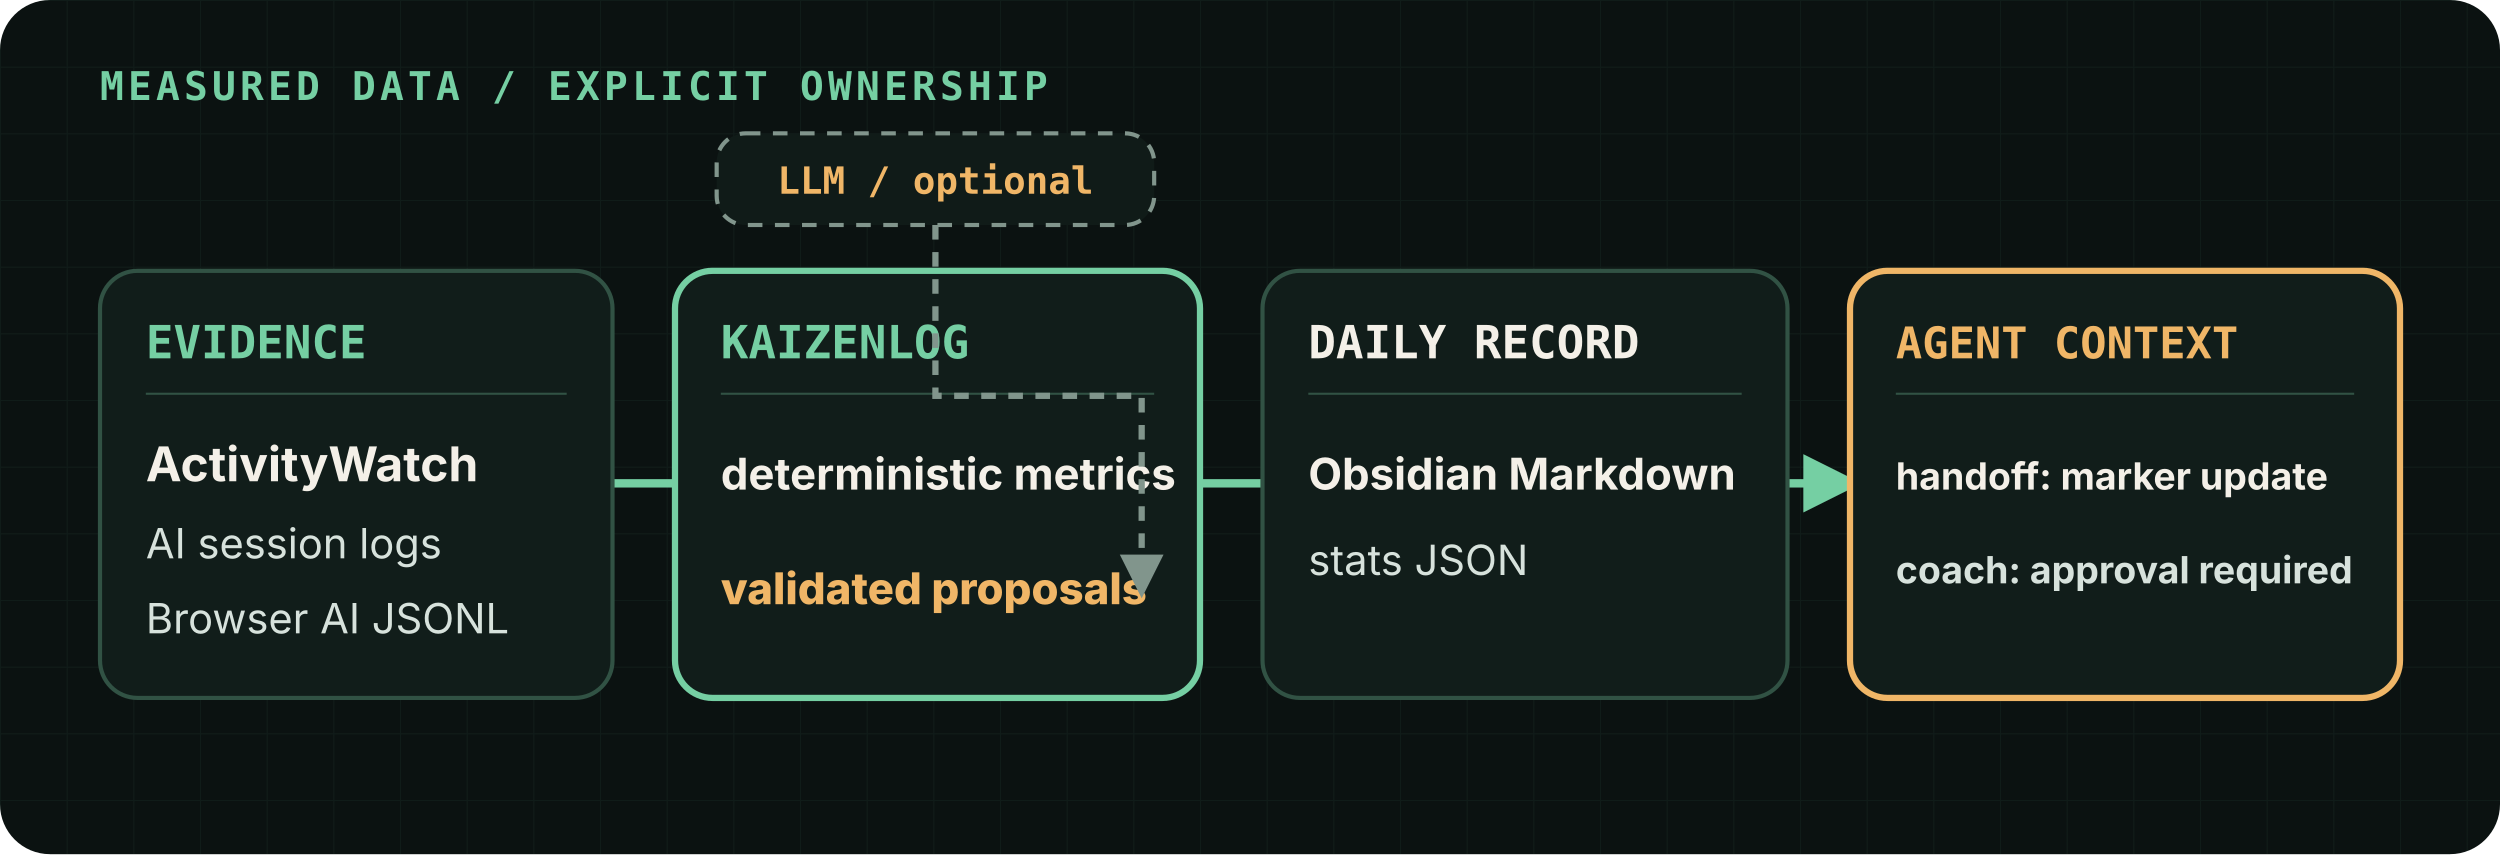
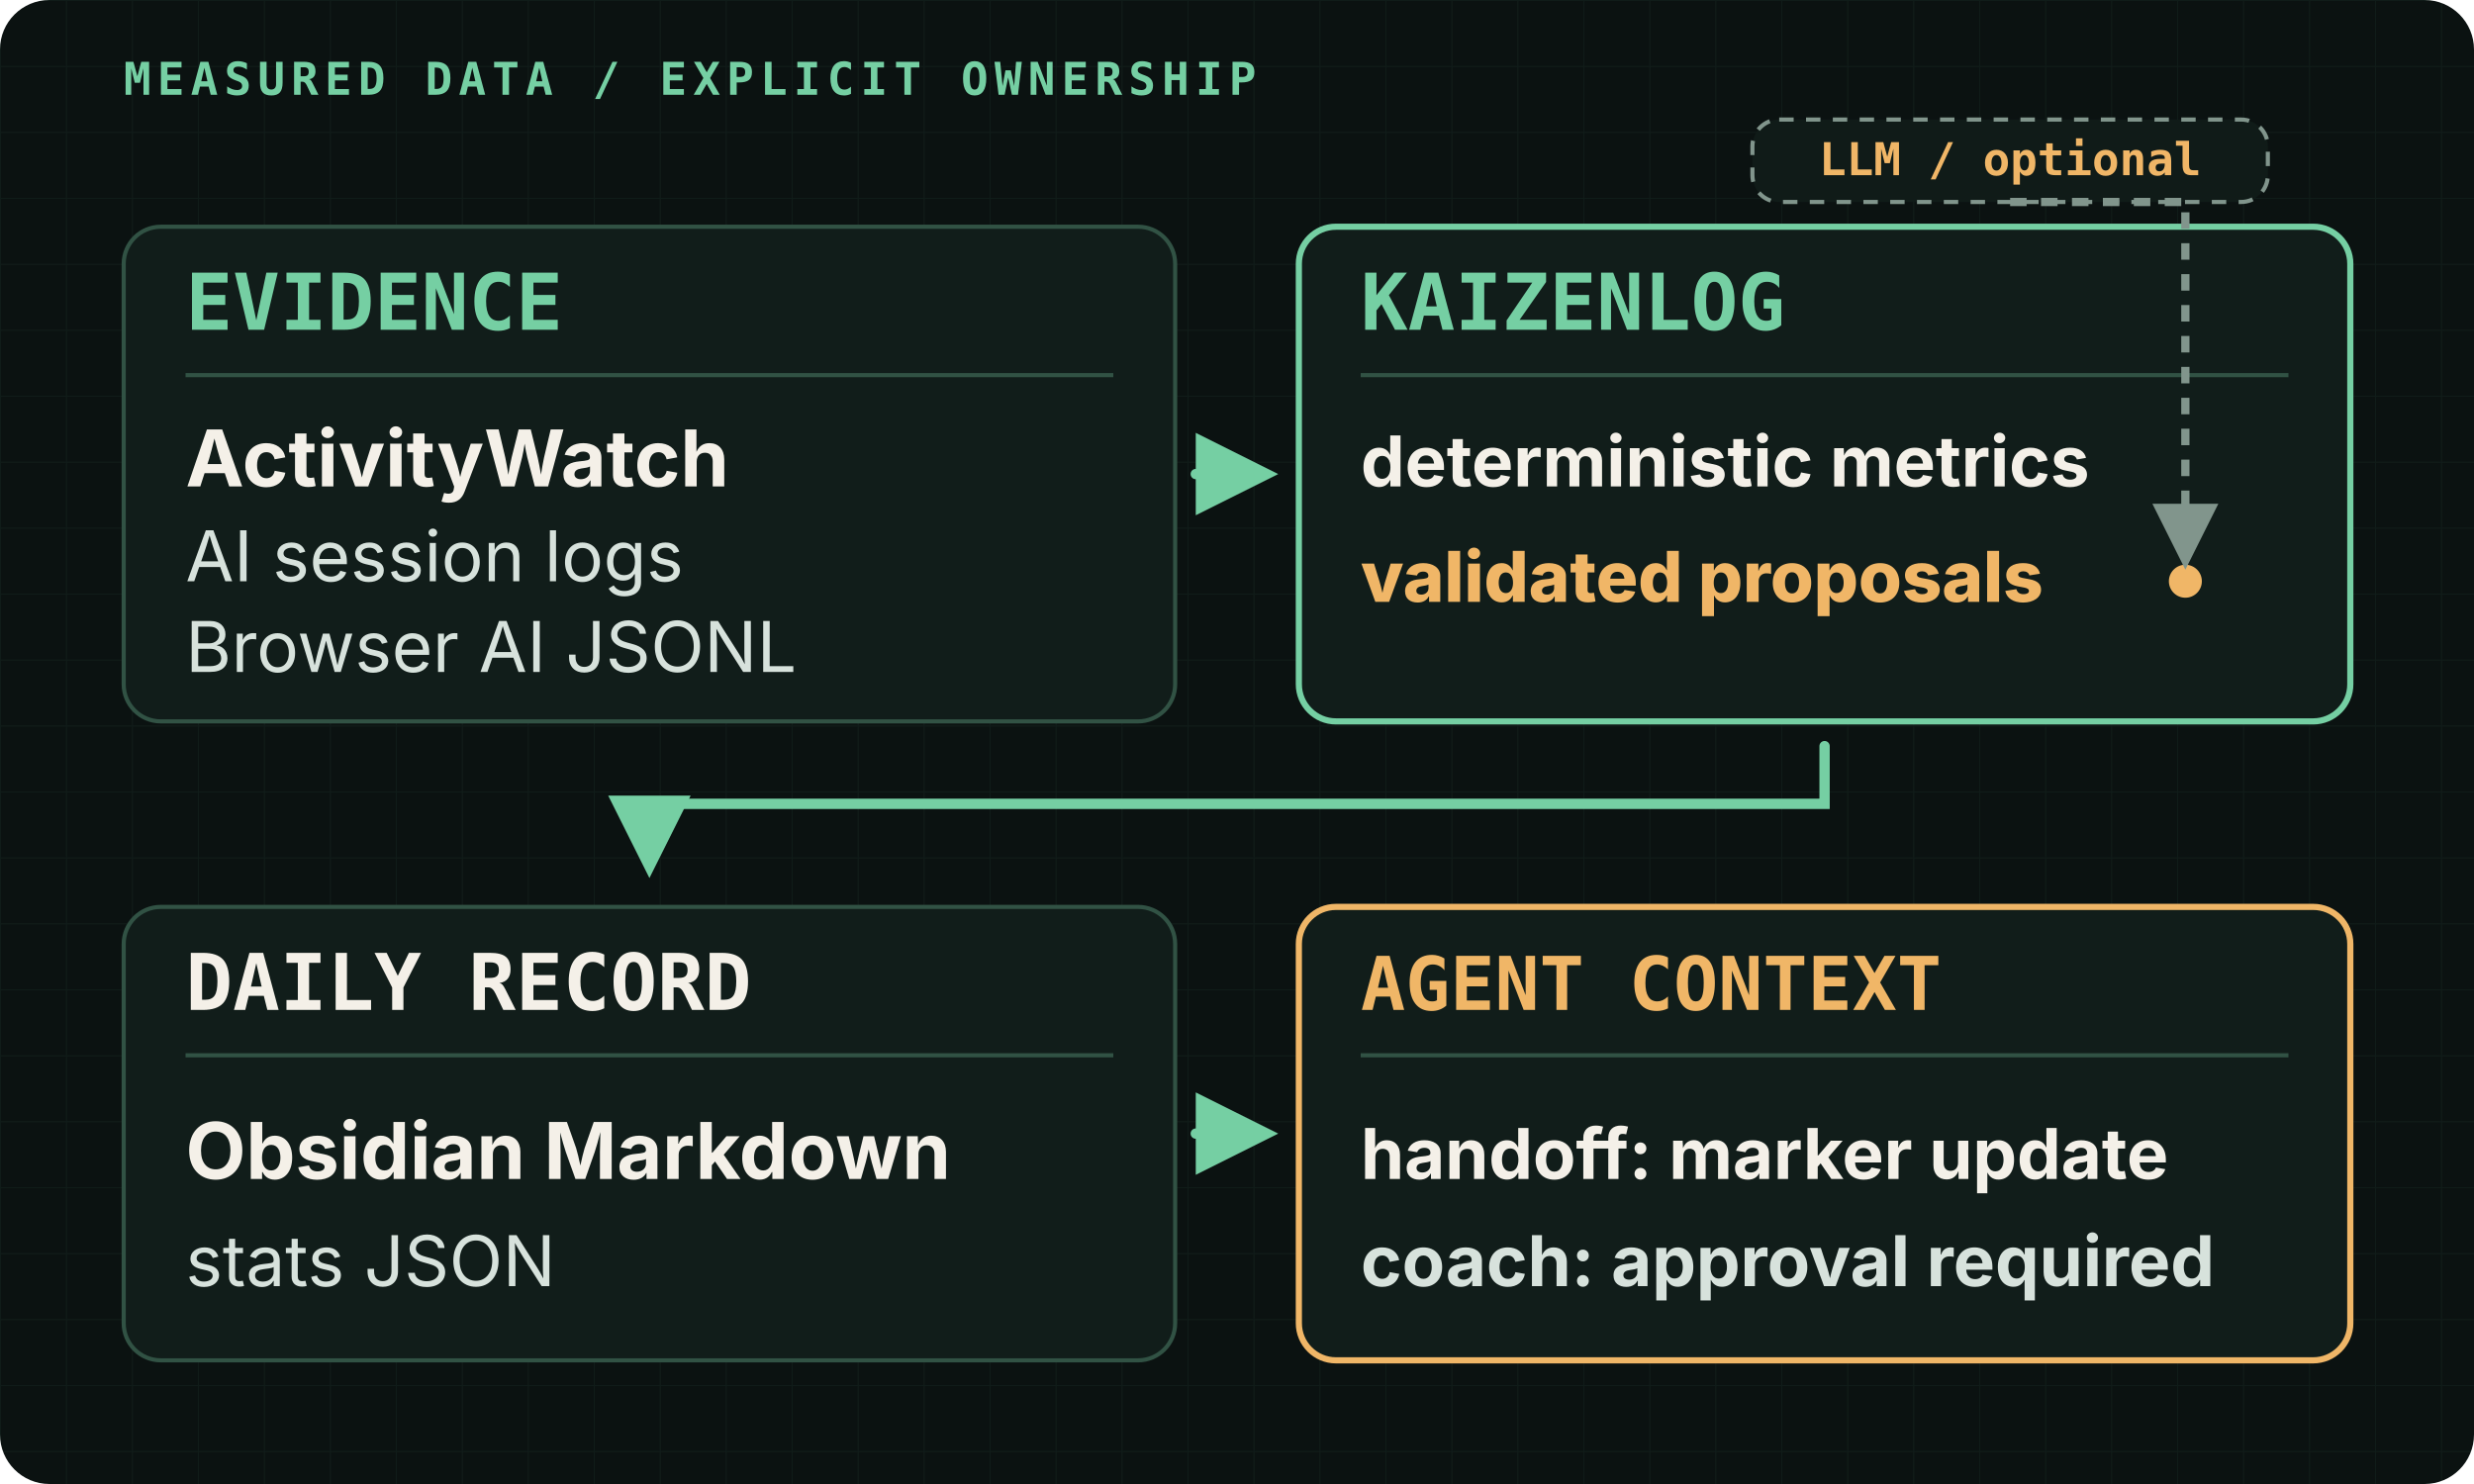
- <svg xmlns="http://www.w3.org/2000/svg" width="1200" height="410" viewBox="0 0 1200 410" role="img" aria-labelledby="title desc">
+ <svg xmlns="http://www.w3.org/2000/svg" width="1200" height="720" viewBox="0 0 1200 720" role="img" aria-labelledby="title desc">
  <defs>
    <pattern id="grid" width="32" height="32" patternUnits="userSpaceOnUse">
      <path d="M32 0H0V32" fill="none" stroke="#75CFA3" stroke-opacity=".055" />
    </pattern>
-     <marker id="arrow" viewBox="0 0 10 10" refX="8" refY="5" markerWidth="7" markerHeight="7" orient="auto">
+     <marker id="arrow" viewBox="0 0 10 10" refX="8" refY="5" markerWidth="8" markerHeight="8" orient="auto">
      <path d="M0 0L10 5L0 10Z" fill="#75CFA3" />
    </marker>
-     <marker id="muted-arrow" viewBox="0 0 10 10" refX="8" refY="5" markerWidth="7" markerHeight="7" orient="auto">
+     <marker id="muted-arrow" viewBox="0 0 10 10" refX="8" refY="5" markerWidth="8" markerHeight="8" orient="auto">
      <path d="M0 0L10 5L0 10Z" fill="#81958C" />
    </marker>
  </defs>
-   <rect width="1200" height="410" rx="24" fill="#0B1211" />
-   <rect width="1200" height="410" rx="24" fill="url(#grid)" />
+   <rect width="1200" height="720" rx="24" fill="#0B1211" />
+   <rect width="1200" height="720" rx="24" fill="url(#grid)" />
  <g font-family="-apple-system, BlinkMacSystemFont, 'Segoe UI', 'Yu Gothic UI', sans-serif">
-     <text x="48" y="48" fill="#75CFA3" font-family="ui-monospace, Consolas, monospace" font-size="19" font-weight="800" letter-spacing="2">MEASURED DATA / EXPLICIT OWNERSHIP</text>
-     <path d="M294 232H324M576 232H606M858 232H888" stroke="#75CFA3" stroke-width="4" stroke-linecap="round" marker-end="url(#arrow)" />
-     <g transform="translate(48 130)">
-       <rect width="246" height="205" rx="18" fill="#111D1A" stroke="#315244" stroke-width="2" />
-       <text x="22" y="42" fill="#75CFA3" font-family="ui-monospace, Consolas, monospace" font-size="22" font-weight="800">EVIDENCE</text>
-       <path d="M22 59H224" stroke="#315244" />
-       <text x="22" y="101" fill="#F4F0E8" font-size="23" font-weight="700">ActivityWatch</text>
-       <text x="22" y="138" fill="#D7E2DC" font-size="20">AI session logs</text>
-       <text x="22" y="174" fill="#D7E2DC" font-size="20">Browser AI JSONL</text>
+     <text x="60" y="46" fill="#75CFA3" font-family="ui-monospace, Consolas, monospace" font-size="22" font-weight="800" letter-spacing="3">MEASURED DATA / EXPLICIT OWNERSHIP</text>
+     <g transform="translate(60 110)">
+       <rect width="510" height="240" rx="18" fill="#111D1A" stroke="#315244" stroke-width="2" />
+       <text x="30" y="50" fill="#75CFA3" font-family="ui-monospace, Consolas, monospace" font-size="38" font-weight="800">EVIDENCE</text>
+       <path d="M30 72H480" stroke="#315244" stroke-width="2" />
+       <text x="30" y="126" fill="#F4F0E8" font-size="38" font-weight="700">ActivityWatch</text>
+       <text x="30" y="172" fill="#D7E2DC" font-size="34">AI session logs</text>
+       <text x="30" y="216" fill="#D7E2DC" font-size="34">Browser AI JSONL</text>
    </g>
-     <g transform="translate(324 130)">
-       <rect width="252" height="205" rx="18" fill="#111D1A" stroke="#75CFA3" stroke-width="3" />
-       <text x="22" y="42" fill="#75CFA3" font-family="ui-monospace, Consolas, monospace" font-size="22" font-weight="800">KAIZENLOG</text>
-       <path d="M22 59H230" stroke="#315244" />
-       <text x="22" y="105" fill="#F4F0E8" font-size="21" font-weight="700">deterministic metrics</text>
-       <text x="22" y="160" fill="#F0B667" font-size="21" font-weight="800">validated proposals</text>
+     <g transform="translate(630 110)">
+       <rect width="510" height="240" rx="18" fill="#111D1A" stroke="#75CFA3" stroke-width="3" />
+       <text x="30" y="50" fill="#75CFA3" font-family="ui-monospace, Consolas, monospace" font-size="38" font-weight="800">KAIZENLOG</text>
+       <path d="M30 72H480" stroke="#315244" stroke-width="2" />
+       <text x="30" y="126" fill="#F4F0E8" font-size="34" font-weight="700">deterministic metrics</text>
+       <text x="30" y="182" fill="#F0B667" font-size="34" font-weight="800">validated proposals</text>
+       <circle cx="430" cy="172" r="8" fill="#F0B667" />
    </g>
-     <g transform="translate(606 130)">
-       <rect width="252" height="205" rx="18" fill="#111D1A" stroke="#315244" stroke-width="2" />
-       <text x="22" y="42" fill="#F4F0E8" font-family="ui-monospace, Consolas, monospace" font-size="22" font-weight="800">DAILY RECORD</text>
-       <path d="M22 59H230" stroke="#315244" />
-       <text x="22" y="105" fill="#F4F0E8" font-size="21" font-weight="700">Obsidian Markdown</text>
-       <text x="22" y="146" fill="#D7E2DC" font-size="20">stats JSON</text>
+     <g transform="translate(60 440)">
+       <rect width="510" height="220" rx="18" fill="#111D1A" stroke="#315244" stroke-width="2" />
+       <text x="30" y="50" fill="#F4F0E8" font-family="ui-monospace, Consolas, monospace" font-size="38" font-weight="800">DAILY RECORD</text>
+       <path d="M30 72H480" stroke="#315244" stroke-width="2" />
+       <text x="30" y="132" fill="#F4F0E8" font-size="38" font-weight="700">Obsidian Markdown</text>
+       <text x="30" y="184" fill="#D7E2DC" font-size="34">stats JSON</text>
    </g>
-     <g transform="translate(888 130)">
-       <rect width="264" height="205" rx="18" fill="#111D1A" stroke="#F0B667" stroke-width="3" />
-       <text x="22" y="42" fill="#F0B667" font-family="ui-monospace, Consolas, monospace" font-size="21" font-weight="800">AGENT CONTEXT</text>
-       <path d="M22 59H242" stroke="#315244" />
-       <text x="22" y="105" fill="#F4F0E8" font-size="18" font-weight="700">handoff: marker update</text>
-       <text x="22" y="150" fill="#D7E2DC" font-size="18" font-weight="700">coach: approval required</text>
+     <g transform="translate(630 440)">
+       <rect width="510" height="220" rx="18" fill="#111D1A" stroke="#F0B667" stroke-width="3" />
+       <text x="30" y="50" fill="#F0B667" font-family="ui-monospace, Consolas, monospace" font-size="36" font-weight="800">AGENT CONTEXT</text>
+       <path d="M30 72H480" stroke="#315244" stroke-width="2" />
+       <text x="30" y="132" fill="#F4F0E8" font-size="34" font-weight="700">handoff: marker update</text>
+       <text x="30" y="184" fill="#D7E2DC" font-size="34" font-weight="700">coach: approval required</text>
    </g>
-     <g transform="translate(344 64)">
-       <rect width="210" height="44" rx="14" fill="#101B18" stroke="#81958C" stroke-width="2" stroke-dasharray="7 6" />
-       <text x="105" y="29" text-anchor="middle" fill="#F0B667" font-family="ui-monospace, Consolas, monospace" font-size="18" font-weight="800">LLM / optional</text>
+     <g transform="translate(850 58)">
+       <rect width="250" height="40" rx="13" fill="#101B18" stroke="#81958C" stroke-width="2" stroke-dasharray="7 6" />
+       <text x="125" y="27" text-anchor="middle" fill="#F0B667" font-family="ui-monospace, Consolas, monospace" font-size="22" font-weight="800">LLM / optional</text>
    </g>
-     <path d="M449 108V190H548V283" fill="none" stroke="#81958C" stroke-width="3" stroke-dasharray="7 6" marker-end="url(#muted-arrow)" />
+     <path d="M580 230H612" fill="none" stroke="#75CFA3" stroke-width="5" stroke-linecap="round" marker-end="url(#arrow)" />
+     <path d="M885 362V390H315V418" fill="none" stroke="#75CFA3" stroke-width="5" stroke-linecap="round" marker-end="url(#arrow)" />
+     <path d="M580 550H612" fill="none" stroke="#75CFA3" stroke-width="5" stroke-linecap="round" marker-end="url(#arrow)" />
+     <path d="M975 98H1060V270" fill="none" stroke="#81958C" stroke-width="4" stroke-dasharray="8 7" marker-end="url(#muted-arrow)" />
  </g>
</svg>
